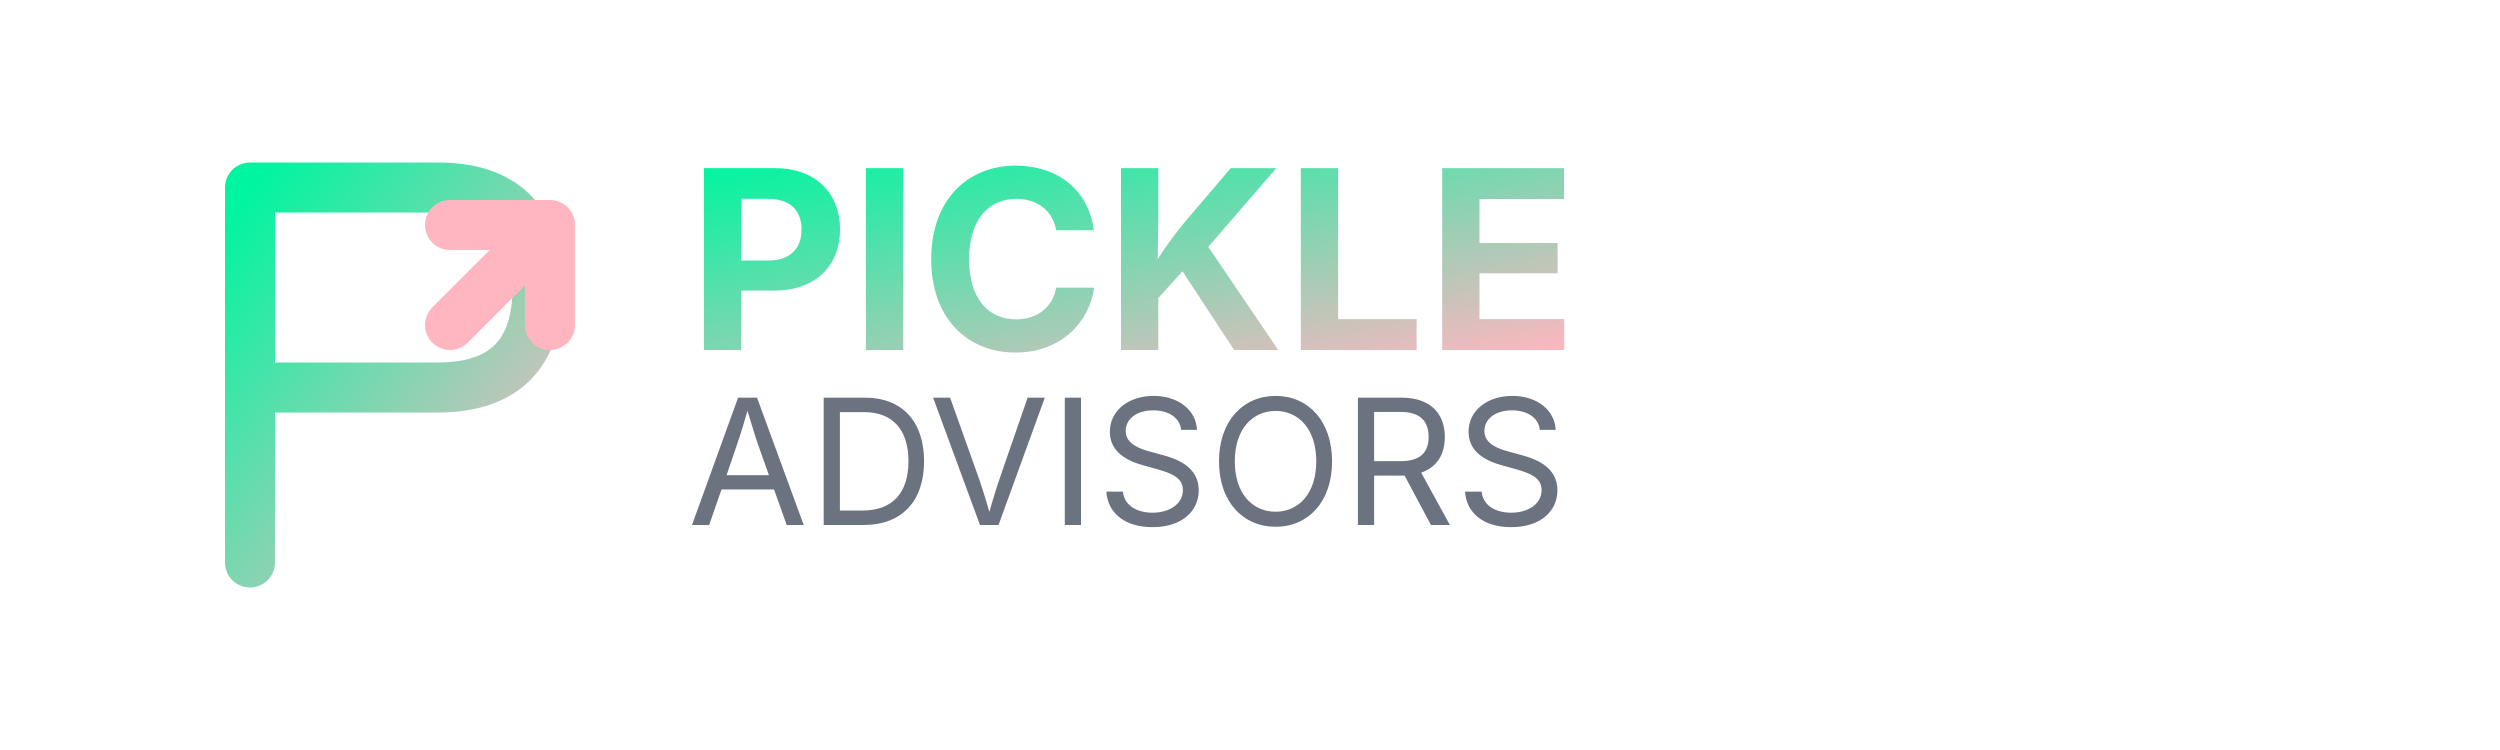
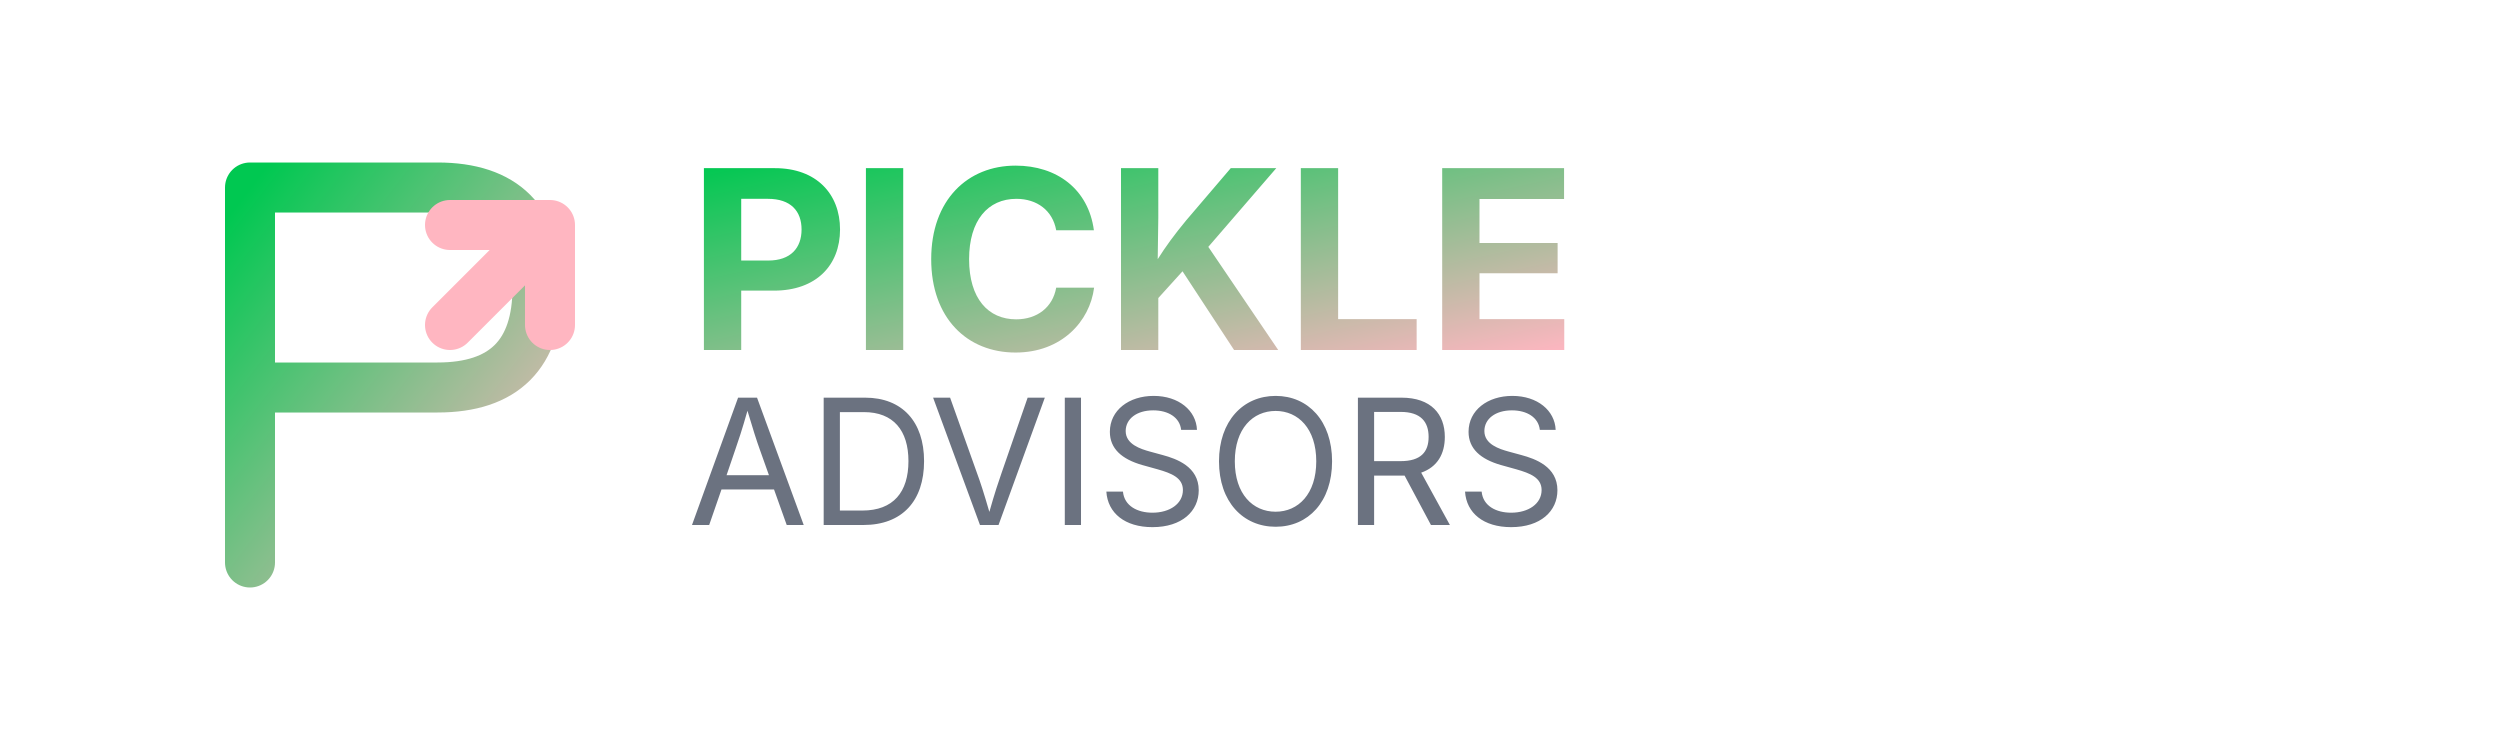
<svg xmlns="http://www.w3.org/2000/svg" width="200" height="60" viewBox="0 0 200 60">
  <defs>
    <linearGradient id="logoGradient" x1="0%" y1="0%" x2="100%" y2="100%">
-       <stop offset="0%" style="stop-color:#00F5A0;stop-opacity:1" />
+       <stop offset="0%" style="stop-color:#00C851;stop-opacity:1" />
      <stop offset="100%" style="stop-color:#FFB6C1;stop-opacity:1" />
    </linearGradient>
  </defs>
  <path d="M 20 15 L 20 45 M 20 15 L 35 15 Q 43 15 43 23 Q 43 31 35 31 L 20 31" stroke="url(#logoGradient)" stroke-width="4" fill="none" stroke-linecap="round" />
  <path d="M 36 26 L 44 18 M 44 18 L 44 26 M 44 18 L 36 18" stroke="#FFB6C1" stroke-width="4" fill="none" stroke-linecap="round" stroke-linejoin="round" />
  <text x="55" y="28" font-family="-apple-system, BlinkMacSystemFont, sans-serif" font-size="20" font-weight="700" fill="url(#logoGradient)">PICKLE</text>
  <text x="55" y="42" font-family="-apple-system, BlinkMacSystemFont, sans-serif" font-size="14" font-weight="400" fill="#6B7280">ADVISORS</text>
</svg>
